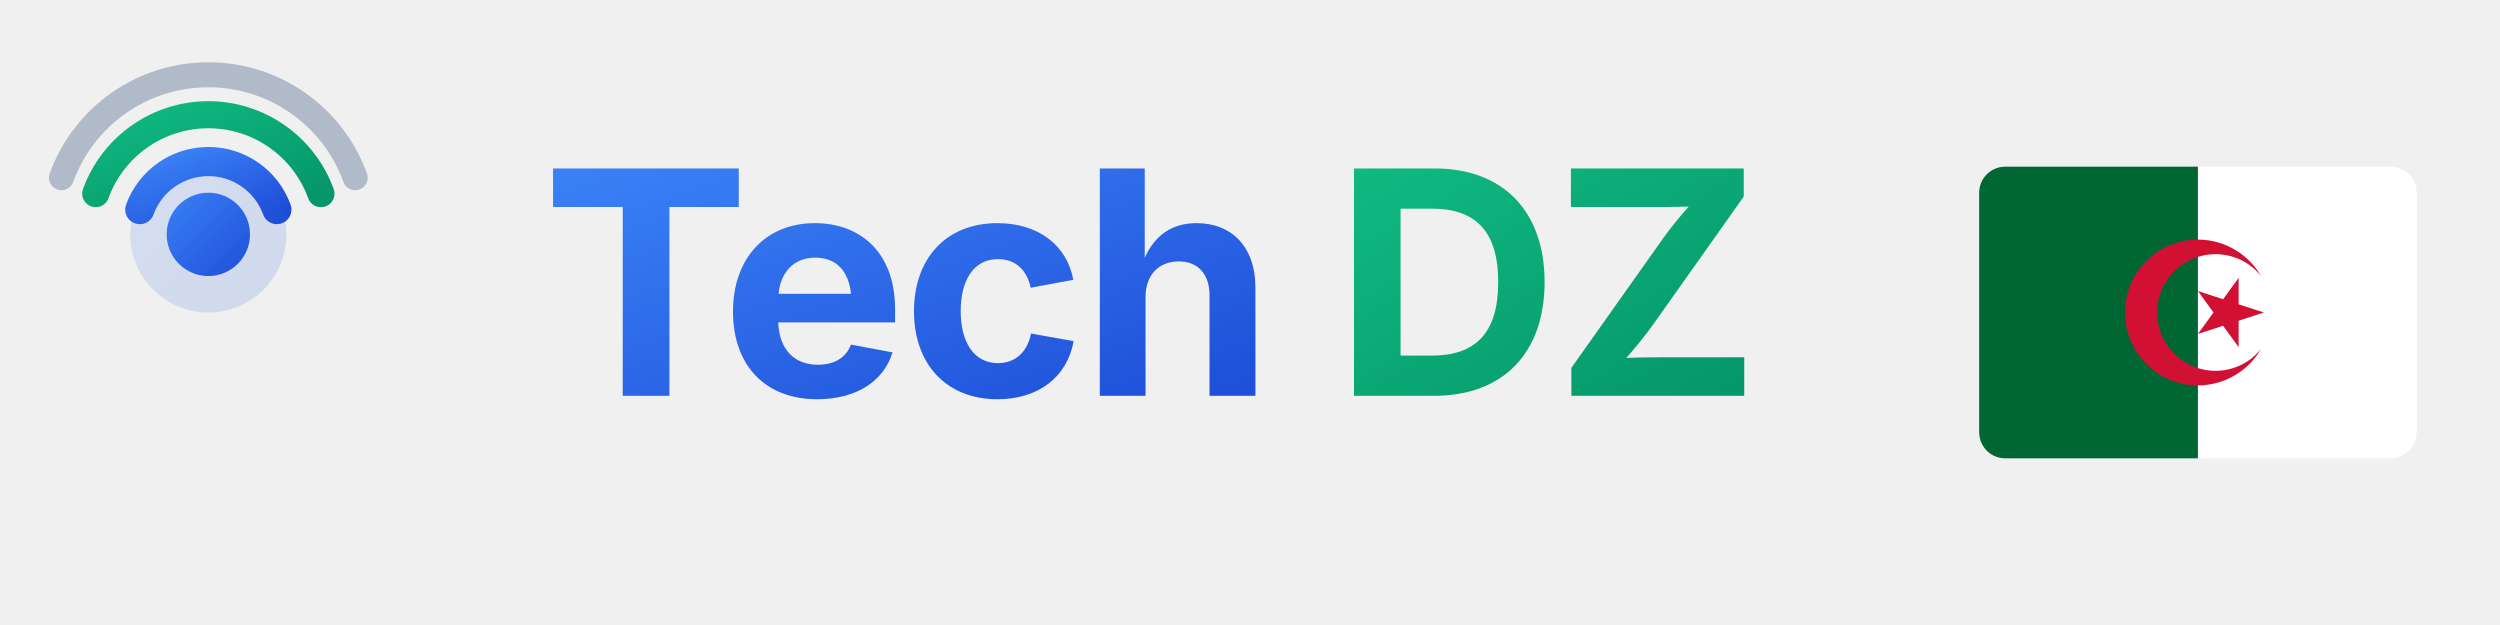
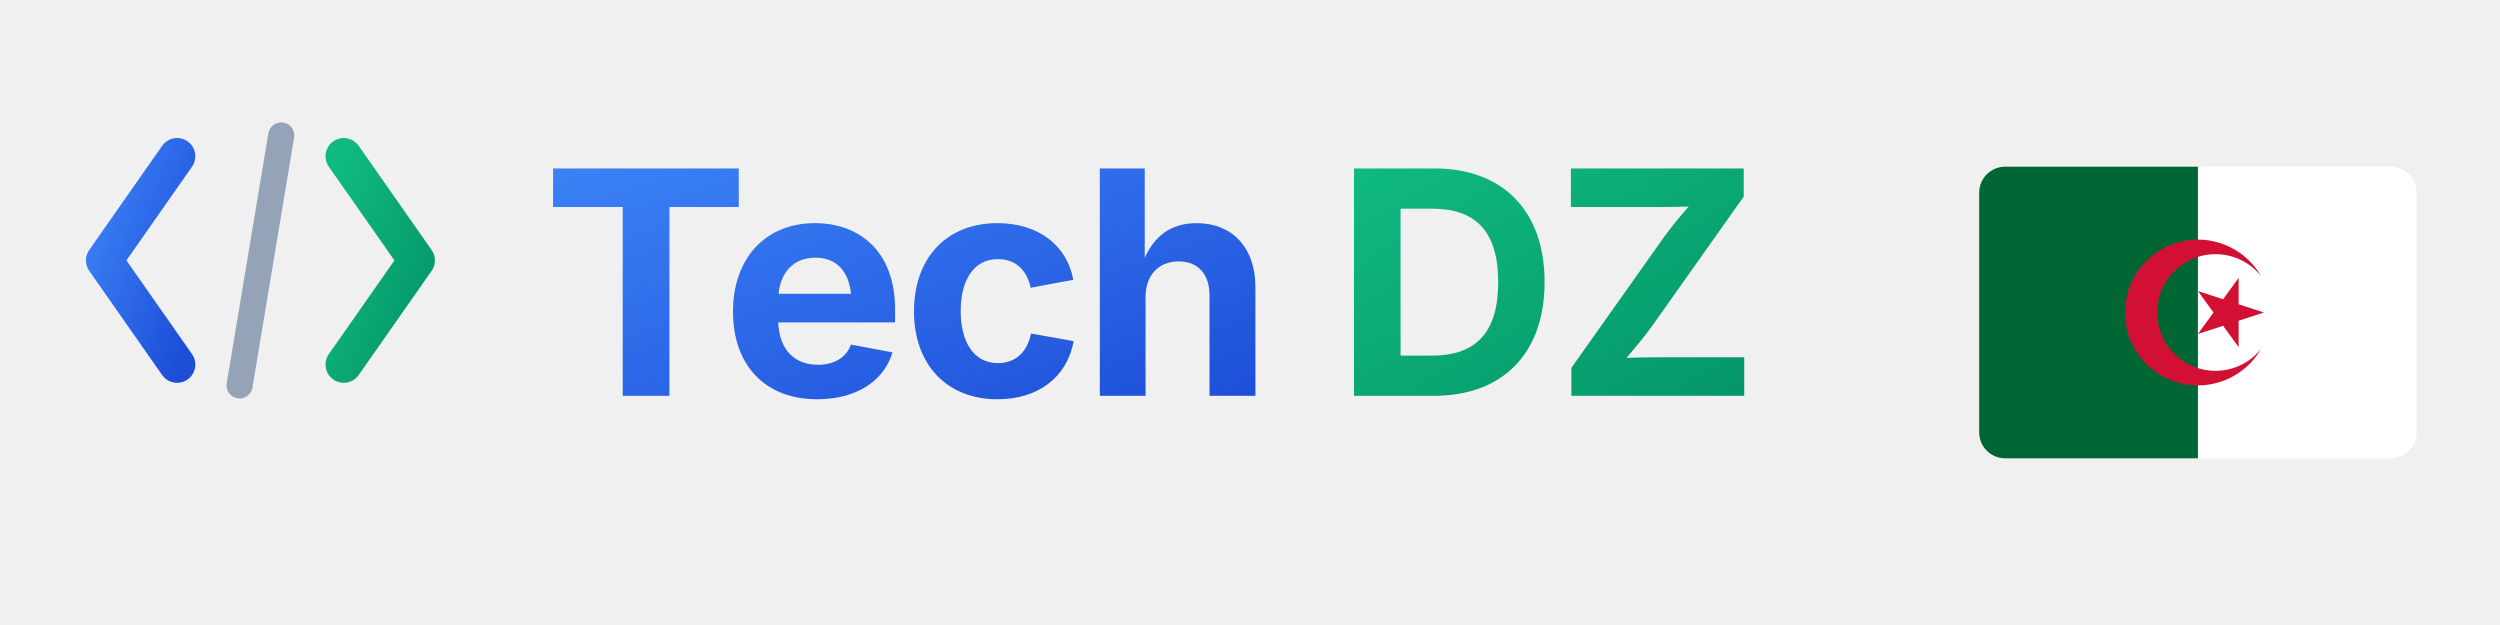
<svg xmlns="http://www.w3.org/2000/svg" viewBox="0 0 240 60" fill="none">
  <defs>
    <linearGradient id="blueGrad" x1="0%" y1="0%" x2="100%" y2="100%">
      <stop offset="0%" style="stop-color:#3B82F6" />
      <stop offset="100%" style="stop-color:#1D4ED8" />
    </linearGradient>
    <linearGradient id="greenGrad" x1="0%" y1="0%" x2="100%" y2="100%">
      <stop offset="0%" style="stop-color:#10B981" />
      <stop offset="100%" style="stop-color:#059669" />
    </linearGradient>
  </defs>
-   <g transform="translate(9, 13)">
-     <path d="M4.42 7.12 A7 7 0 0 1 17.58 7.12" stroke="url(#blueGrad)" stroke-width="2.8" stroke-linecap="round" fill="none" />
-     <path d="M0.19 5.59 A11.5 11.5 0 0 1 21.81 5.59" stroke="url(#greenGrad)" stroke-width="2.6" stroke-linecap="round" fill="none" />
-     <path d="M-3.1 4.06 A15 15 0 0 1 25.1 4.06" stroke="#94A3B8" stroke-width="2.4" stroke-linecap="round" fill="none" opacity="0.7" />
-     <circle cx="11" cy="9.5" r="4" fill="url(#blueGrad)" />
-     <circle cx="11" cy="9.5" r="7.5" fill="url(#blueGrad)" opacity="0.15" />
+   <g transform="translate(5, 10)">
+     <path d="M12 5 L5 15 L12 25" stroke="url(#blueGrad)" stroke-width="3.5" stroke-linecap="round" stroke-linejoin="round" fill="none" />
+     <path d="M28 5 L35 15 L28 25" stroke="url(#greenGrad)" stroke-width="3.5" stroke-linecap="round" stroke-linejoin="round" fill="none" />
+     <line x1="22" y1="3" x2="18" y2="27" stroke="#94A3B8" stroke-width="2.5" stroke-linecap="round" />
  </g>
  <text x="52" y="38" font-family="SF Pro Display, Inter, system-ui, sans-serif" font-size="30" font-weight="700" fill="url(#blueGrad)" letter-spacing="-0.5">Tech</text>
  <text x="128" y="38" font-family="SF Pro Display, Inter, system-ui, sans-serif" font-size="30" font-weight="700" fill="url(#greenGrad)" letter-spacing="-0.5">DZ</text>
  <rect x="190" y="16" width="42" height="28" rx="2.5" fill="#FFFFFF" />
  <path d="M192.5 16H211v28h-18.5A2.5 2.5 0 0 1 190 41.5v-23a2.5 2.5 0 0 1 2.5-2.5z" fill="#006633" />
  <path d="M217.06 26.5 a7 7 0 1 0 0 7 a5.6 5.6 0 1 1 0 -7" fill="#D21034" />
  <path d="M217.33 30 L211 27.94 L214.91 33.33 V26.67 L211 32.06 Z" fill="#D21034" />
</svg>
